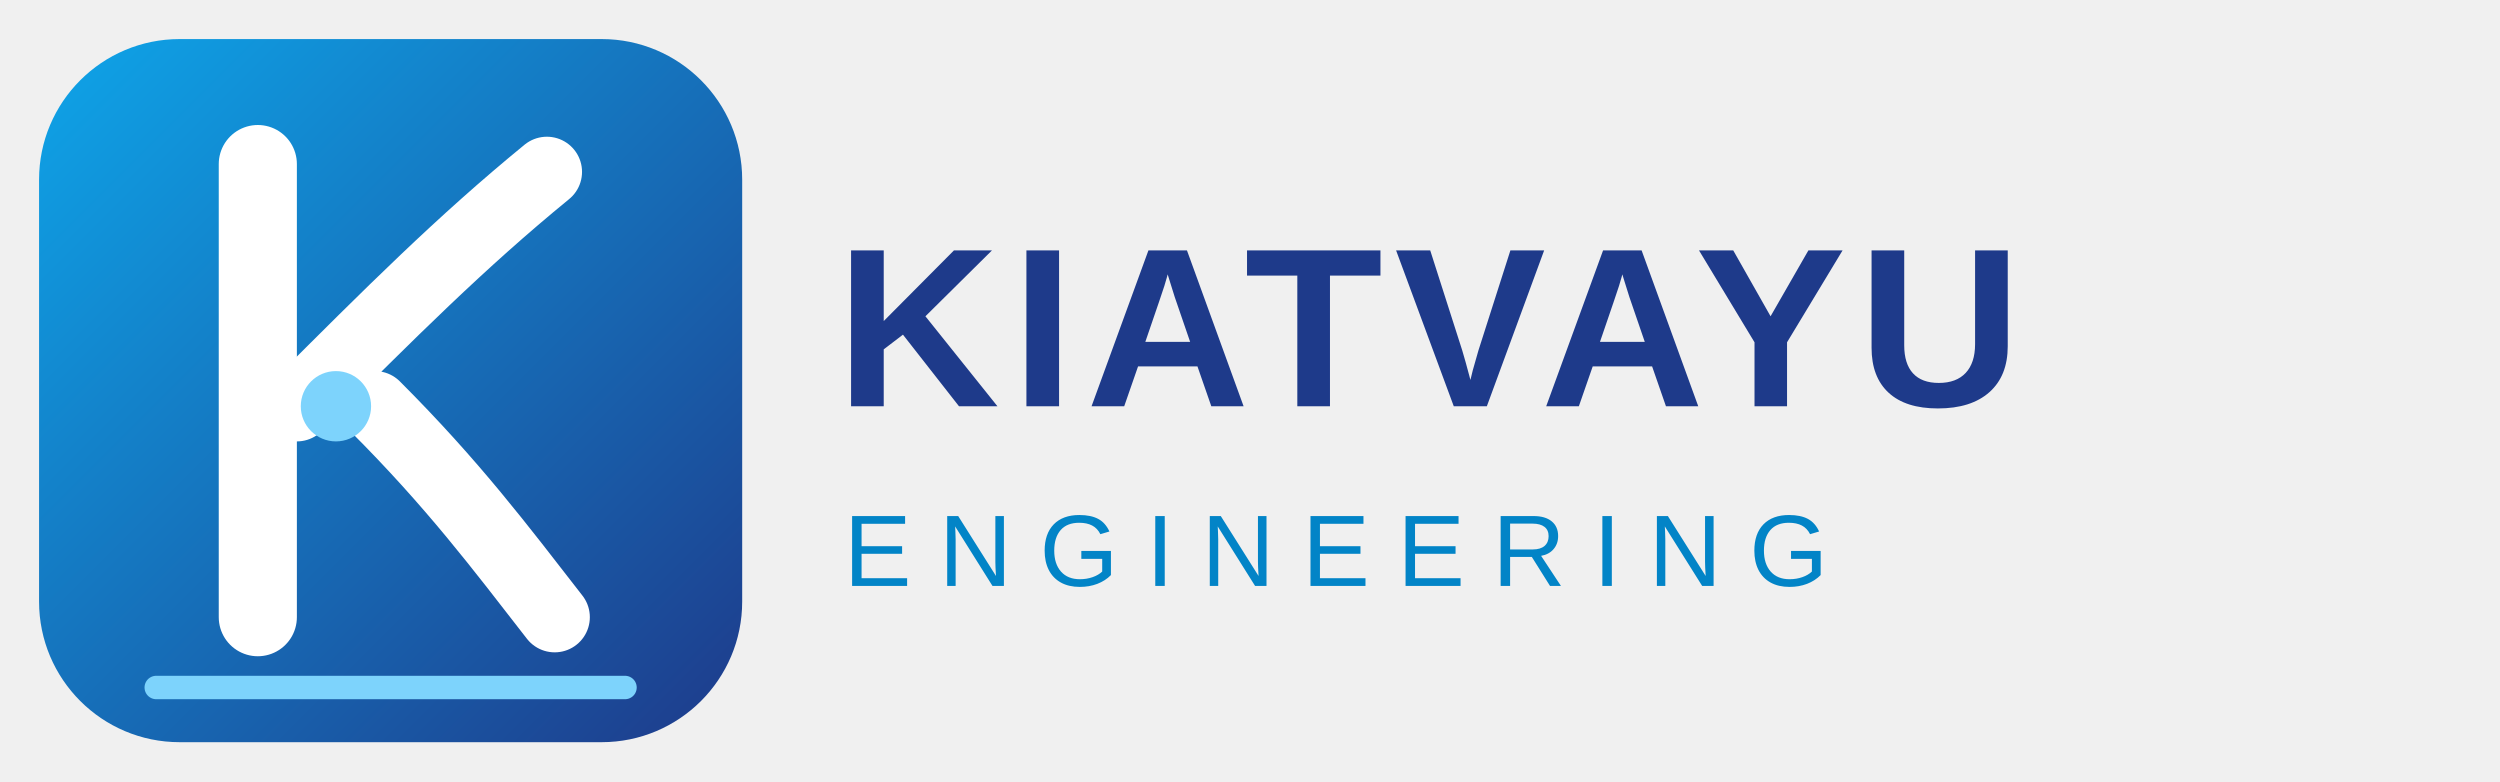
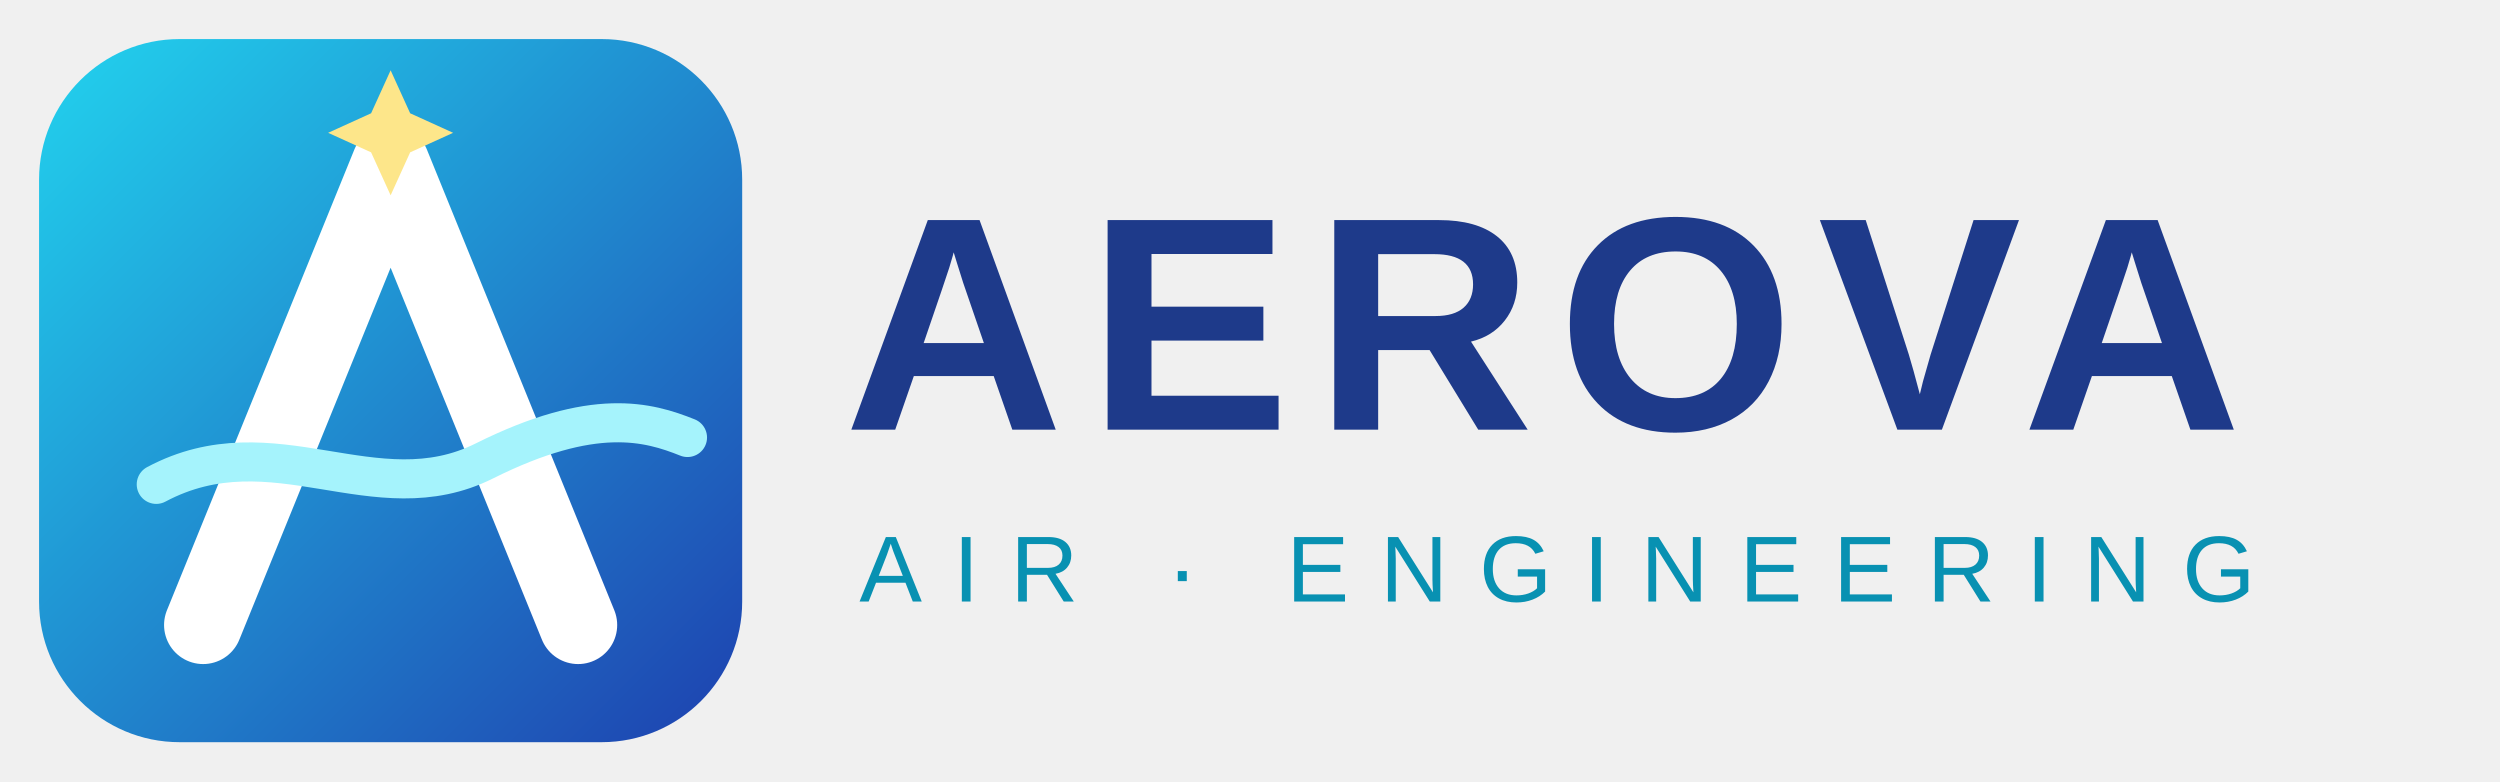
<svg xmlns="http://www.w3.org/2000/svg" viewBox="0 0 640 200" width="640" height="200">
  <defs>
    <linearGradient id="g" x1="0" y1="0" x2="1" y2="1">
-       <stop offset="0" stop-color="#0ea5e9" />
-       <stop offset="1" stop-color="#1e3a8a" />
+       <stop offset="0" stop-color="#22d3ee" />
+       <stop offset="1" stop-color="#1e40af" />
    </linearGradient>
  </defs>
  <rect x="10" y="10" width="180" height="180" rx="36" fill="url(#g)" />
-   <path d="M66 42V158" stroke="#fff" stroke-width="20" stroke-linecap="round" />
-   <path d="M76 104C100 80 118 62 140 44M96 104C116 124 128 140 142 158" fill="none" stroke="#fff" stroke-width="18" stroke-linecap="round" />
-   <g transform="translate(86 104)" fill="#7dd3fc">
-     <circle r="9" />
-   </g>
-   <path d="M40 176h120" stroke="#7dd3fc" stroke-width="6" stroke-linecap="round" />
-   <text x="214" y="104" font-family="Arial, Helvetica, sans-serif" font-size="58" font-weight="700" fill="#1e3a8a" letter-spacing="3">KIATVAYU</text>
-   <text x="216" y="150" font-family="Arial, Helvetica, sans-serif" font-size="26" fill="#0284c7" letter-spacing="7">ENGINEERING</text>
+   <path d="M52 160L100 42L148 160" fill="none" stroke="#fff" stroke-width="20" stroke-linecap="round" stroke-linejoin="round" />
+   <path d="M40 124C70 108 96 132 124 118S166 108 176 112" fill="none" stroke="#a5f3fc" stroke-width="10" stroke-linecap="round" />
+   <path d="M100 18l5 11 11 5-11 5-5 11-5-11-11-5 11-5z" fill="#fde68a" />
+   <text x="216" y="110" font-family="Arial, Helvetica, sans-serif" font-size="78" font-weight="700" fill="#1e3a8a" letter-spacing="6">AEROVA</text>
+   <text x="220" y="154" font-family="Arial, Helvetica, sans-serif" font-size="24" fill="#0891b2" letter-spacing="8">AIR · ENGINEERING</text>
</svg>
